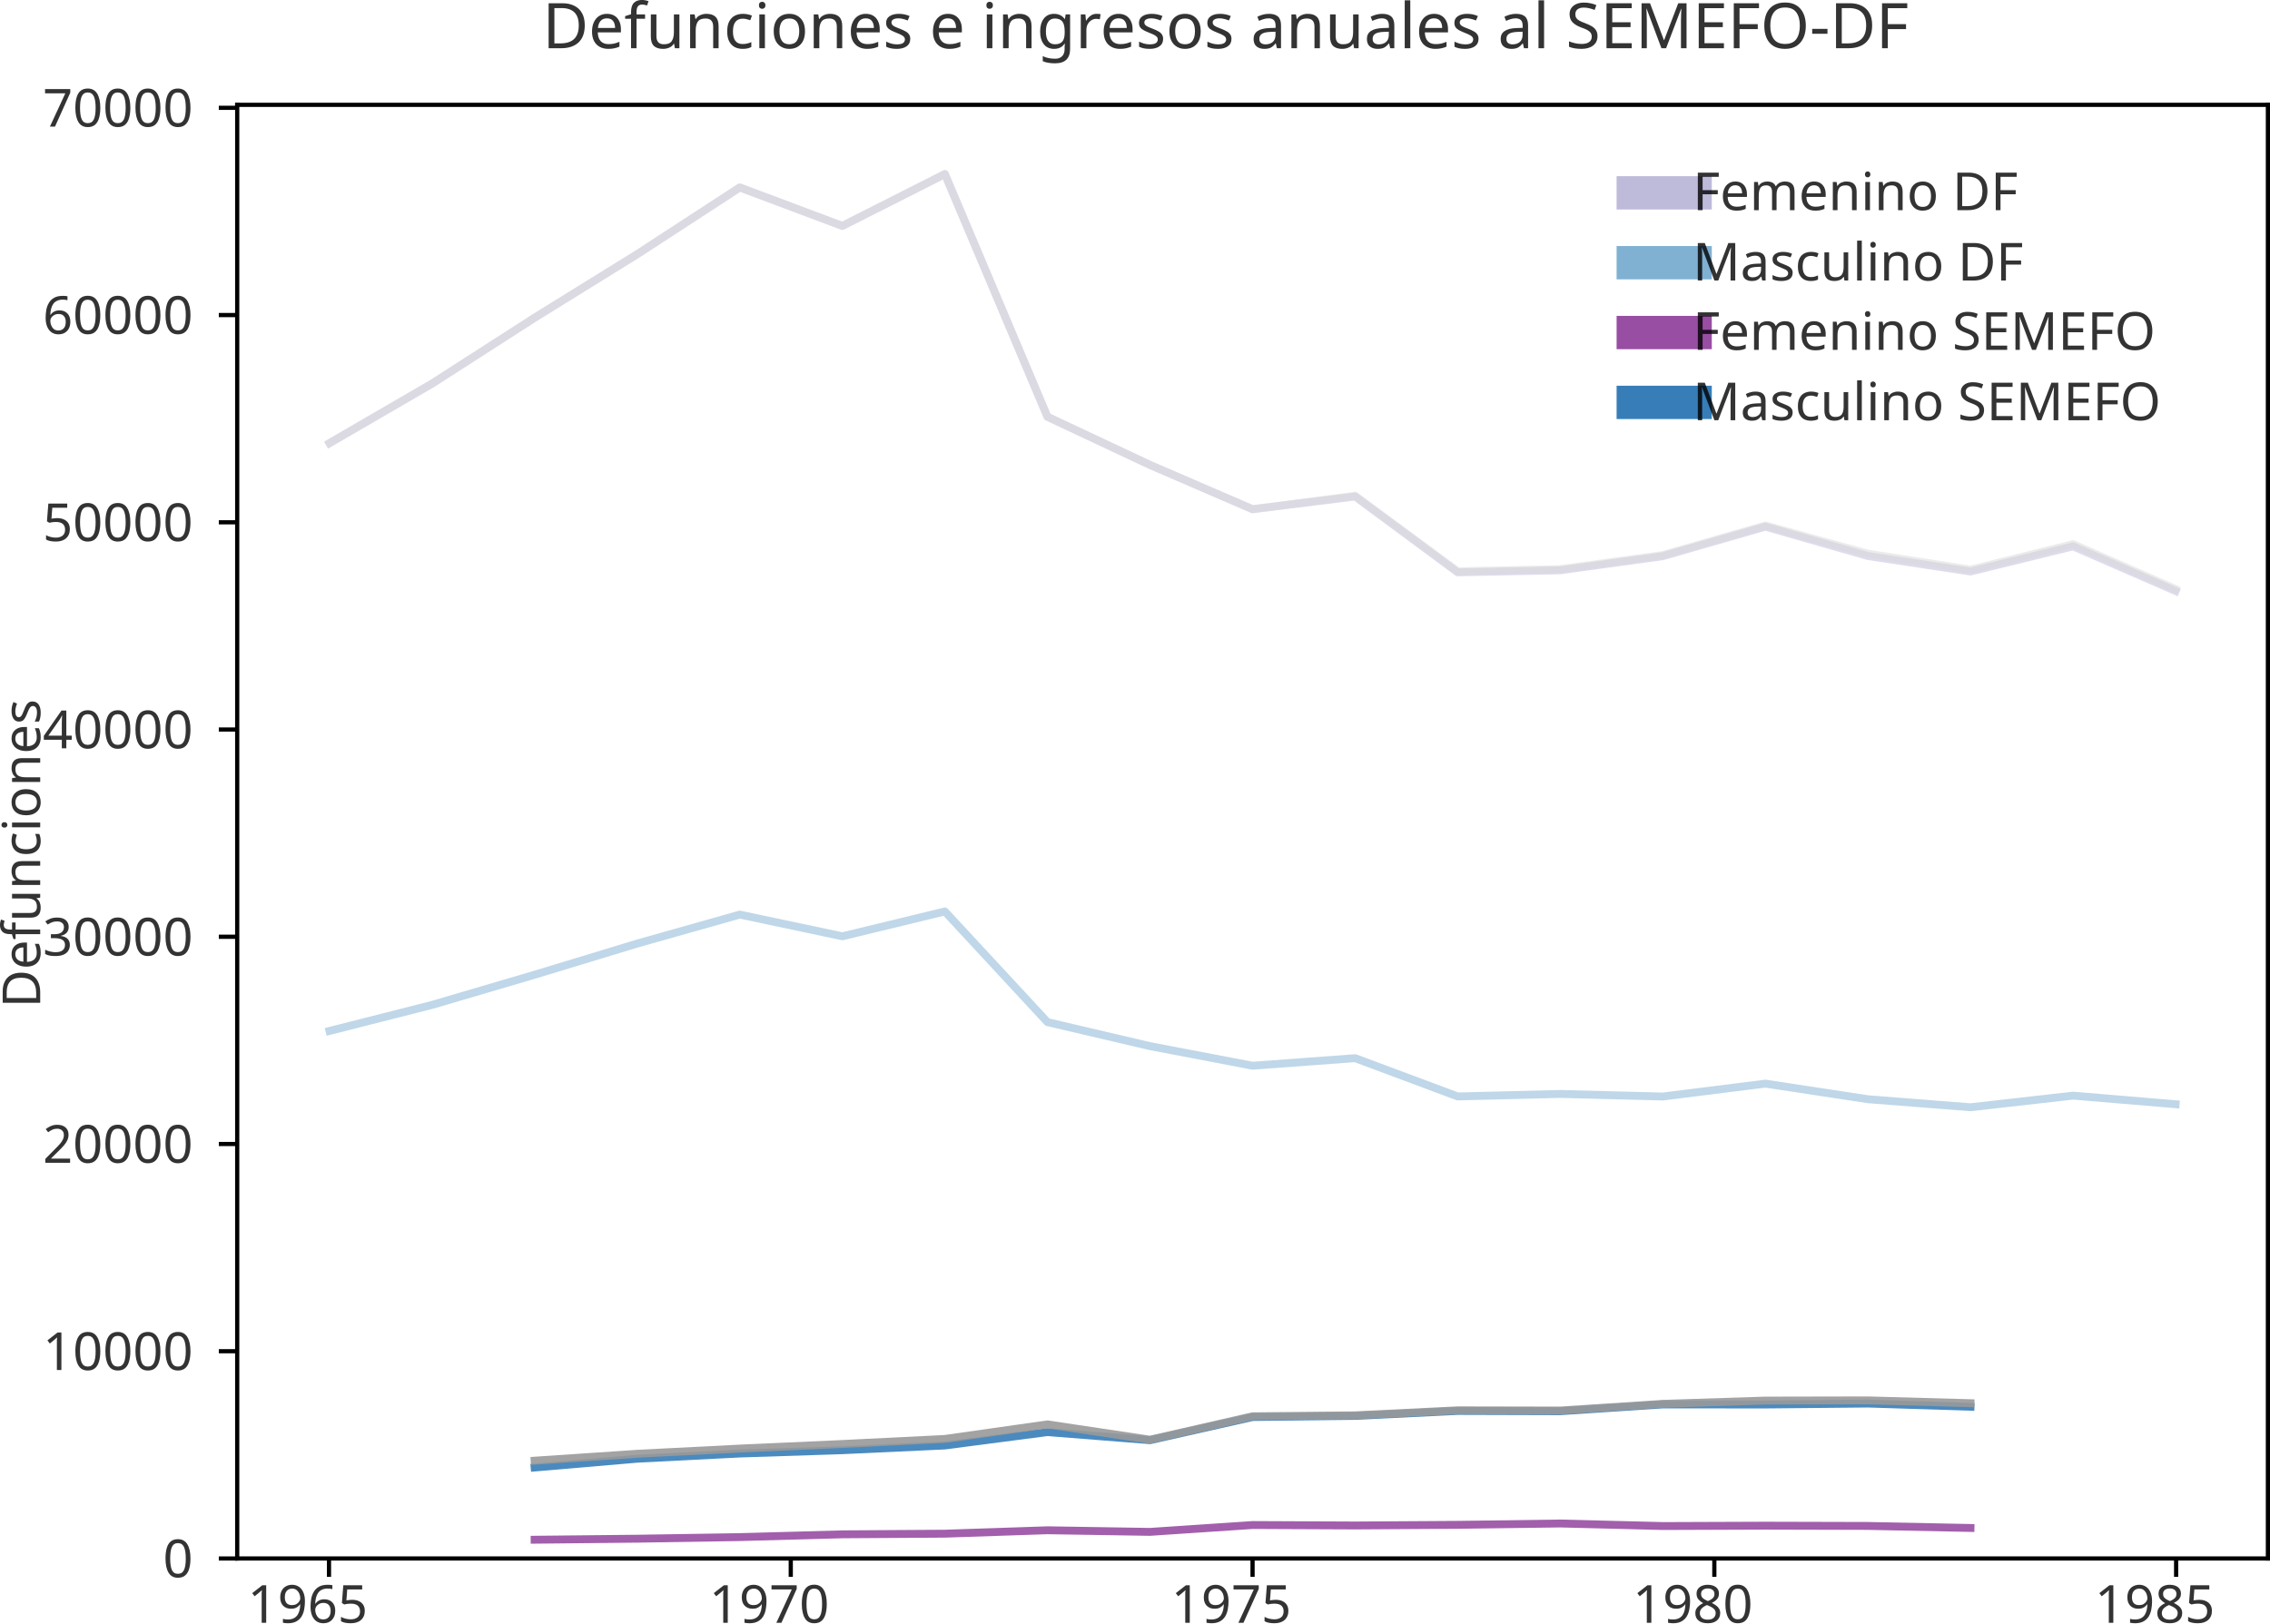
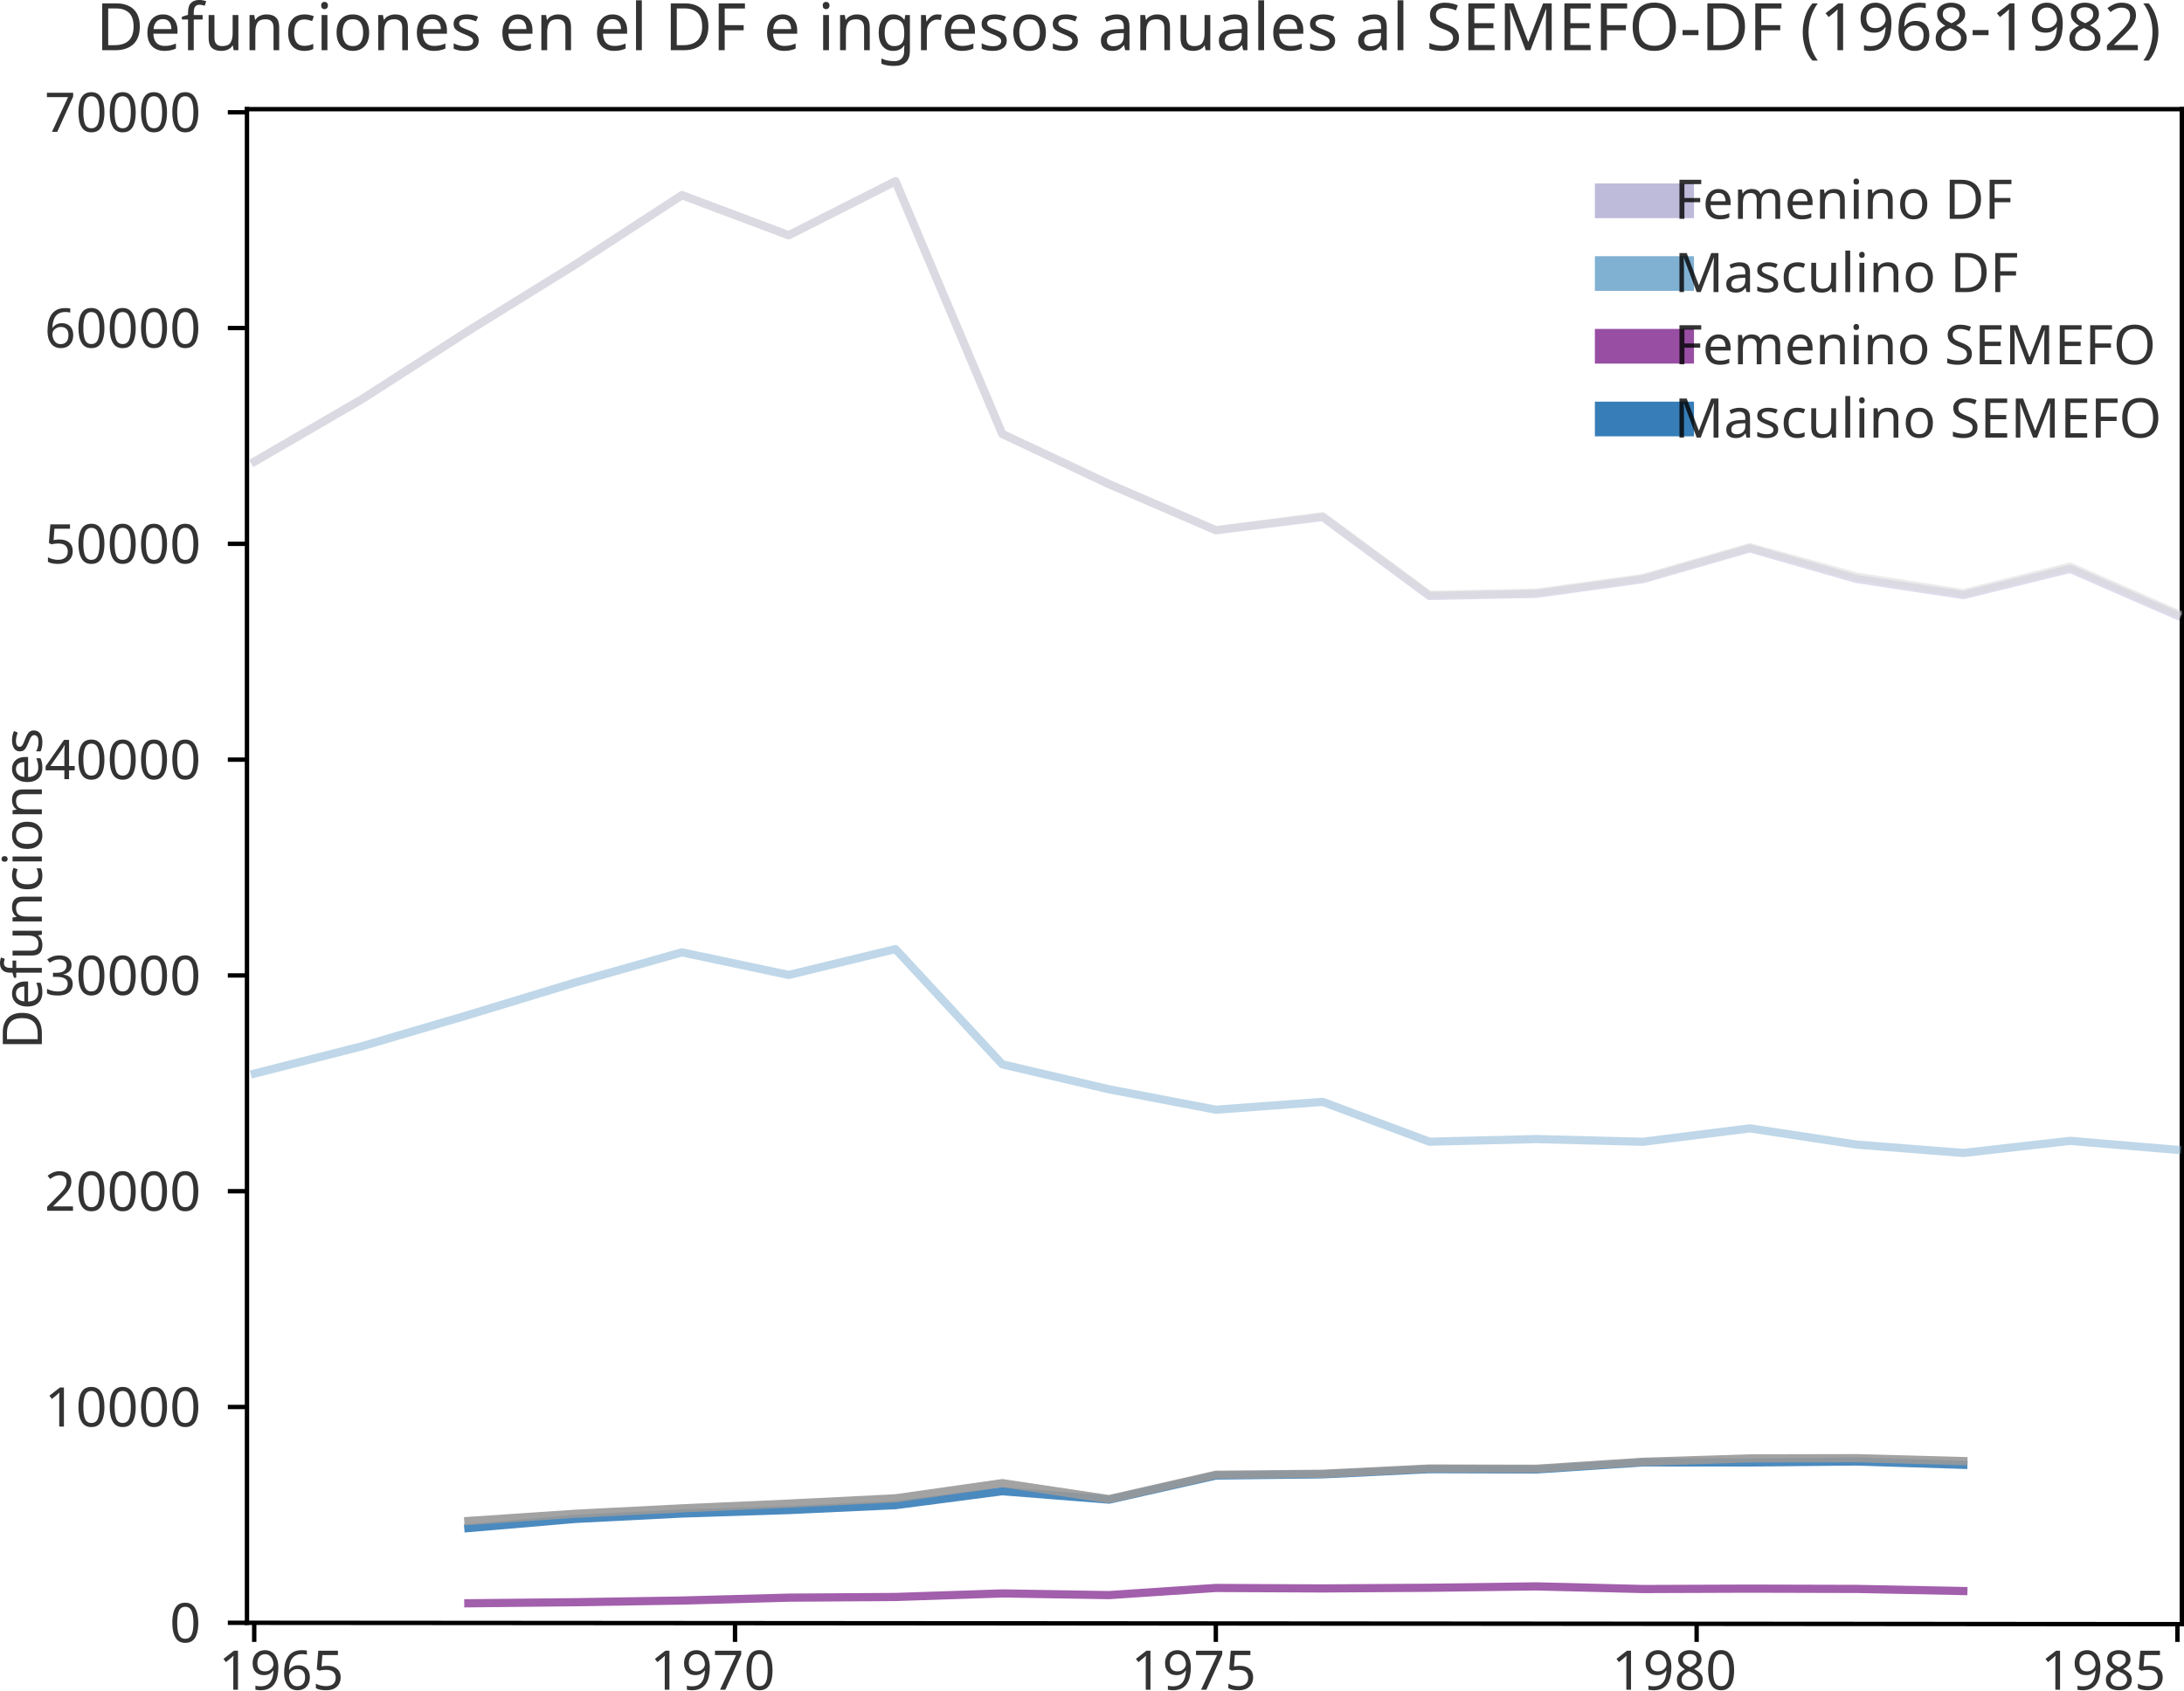
- <svg xmlns="http://www.w3.org/2000/svg" xmlns:xlink="http://www.w3.org/1999/xlink" width="432.08pt" height="309.06pt" viewBox="0 0 432.08 309.06" version="1.1" id="svg739">
+ <svg xmlns="http://www.w3.org/2000/svg" xmlns:xlink="http://www.w3.org/1999/xlink" width="399.266pt" height="309.06pt" viewBox="0 0 399.266 309.06" version="1.1" id="svg739">
  <defs id="defs6">
    <style type="text/css" id="style4">*{stroke-linejoin: round; stroke-linecap: butt}</style>
    <defs id="defs15">
      <path id="maf0bd75441" d="M 81.04,-142.395 V -41.96 h 19.522 19.522 19.522 19.522 19.522 19.522 19.522 19.522 19.522 19.522 19.522 19.522 19.522 19.522 19.522 19.522 19.522 19.522 v -86.483 0 l -19.522,-1.637 -19.522,2.213 -19.522,-1.531 -19.522,-2.967 -19.522,2.454 -19.522,-0.493 -19.522,0.477 -19.522,-7.284 -19.522,1.436 -19.522,-3.729 -19.522,-4.573 -19.522,-21.069 -19.522,4.731 -19.522,-4.135 -19.522,5.516 -19.522,5.934 -19.522,5.745 z" style="stroke:#80b1d3;stroke-opacity:0.5" />
    </defs>
    <defs id="defs39">
      <path id="m2ca259a2ad" d="M 120.083,-45.527 V -41.96 h 19.522 19.522 19.522 19.522 19.522 19.522 19.522 19.522 19.522 19.522 19.522 19.522 19.522 19.522 v -5.808 0 l -19.522,-0.387 -19.522,-0.051 -19.522,0.071 -19.522,-0.485 -19.522,0.256 -19.522,0.122 -19.522,-0.087 -19.522,1.306 -19.522,-0.308 -19.522,0.651 -19.522,0.122 -19.522,0.529 -19.522,0.304 z" style="stroke:#984ea3;stroke-opacity:0.9" />
    </defs>
    <defs id="defs23">
      <path id="m358a4d562d" d="m 81.04,-254.311 v 111.917 l 19.522,-4.96 19.522,-5.745 19.522,-5.934 19.522,-5.516 19.522,4.135 19.522,-4.731 19.522,21.069 19.522,4.573 19.522,3.729 19.522,-1.436 19.522,7.284 19.522,-0.477 19.522,0.493 19.522,-2.454 19.522,2.967 19.522,1.531 19.522,-2.213 19.522,1.637 v -97.701 0 l -19.522,-8.515 -19.522,4.794 -19.522,-2.947 -19.522,-5.595 -19.522,5.622 -19.522,2.687 -19.522,0.391 -19.522,-14.437 -19.522,2.415 -19.522,-8.428 -19.522,-9.173 -19.522,-46.211 -19.522,9.876 -19.522,-7.327 -19.522,12.709 -19.522,12.093 -19.522,12.543 z" style="stroke:#bebada;stroke-opacity:0.5" />
    </defs>
    <defs id="defs31">
      <path id="m7f6dd33b0d" d="m 81.04,-254.311 v 0 l 19.522,-11.336 19.522,-12.543 19.522,-12.093 19.522,-12.709 19.522,7.327 19.522,-9.876 19.522,46.211 19.522,9.173 19.522,8.428 19.522,-2.415 19.522,14.437 19.522,-0.391 19.522,-2.687 19.522,-5.622 19.522,5.595 19.522,2.947 19.522,-4.794 19.522,8.515 v -0.379 0 l -19.522,-8.562 -19.522,4.861 -19.522,-3.042 -19.522,-5.374 -19.522,5.63 -19.522,2.683 -19.522,0.41 -19.522,-14.39 -19.522,2.576 -19.522,-8.428 -19.522,-9.173 -19.522,-46.211 -19.522,9.876 -19.522,-7.327 -19.522,12.709 -19.522,12.093 -19.522,12.543 z" style="stroke:#d9d9d9;stroke-opacity:0.5" />
    </defs>
    <defs id="defs55">
      <path id="m4f8f189f07" d="m 120.083,-60.579 v 1.302 l 19.522,-1.673 19.522,-0.99 19.522,-0.631 19.522,-0.9 19.522,-2.549 19.522,1.539 19.522,-4.411 19.522,-0.217 19.522,-0.943 19.522,0.055 19.522,-1.294 19.522,0.016 19.522,-0.181 19.522,0.612 v -0.679 0 l -19.522,-0.537 -19.522,0.039 -19.522,0.623 -19.522,1.27 -19.522,-0.039 -19.522,0.959 -19.522,0.178 -19.522,4.459 -19.522,-2.92 -19.522,2.774 -19.522,0.963 -19.522,0.872 -19.522,0.99 z" style="stroke:#999999;stroke-opacity:0.9" />
    </defs>
    <defs id="defs47">
      <path id="m31be5ca72e" d="m 120.083,-59.277 v 13.75 l 19.522,-0.197 19.522,-0.304 19.522,-0.529 19.522,-0.122 19.522,-0.651 19.522,0.308 19.522,-1.306 19.522,0.087 19.522,-0.122 19.522,-0.256 19.522,0.485 19.522,-0.071 19.522,0.051 19.522,0.387 v -23.078 0 l -19.522,-0.612 -19.522,0.181 -19.522,-0.016 -19.522,1.294 -19.522,-0.055 -19.522,0.943 -19.522,0.217 -19.522,4.411 -19.522,-1.539 -19.522,2.549 -19.522,0.9 -19.522,0.631 -19.522,0.99 z" style="stroke:#377eb8;stroke-opacity:0.9" />
    </defs>
    <clipPath clipPathUnits="userSpaceOnUse" id="clipPath4014">
      <g id="g4018">
        <rect x="63.47" y="26.88" width="386.53" height="276.76" id="rect4016" />
      </g>
    </clipPath>
    <clipPath clipPathUnits="userSpaceOnUse" id="clipPath4037">
      <g id="g4041">
        <rect x="63.47" y="26.88" width="386.53" height="276.76" id="rect4039" />
      </g>
    </clipPath>
    <clipPath clipPathUnits="userSpaceOnUse" id="clipPath4049">
      <g id="g4053">
        <rect x="63.47" y="26.88" width="386.53" height="276.76" id="rect4051" />
      </g>
    </clipPath>
    <clipPath clipPathUnits="userSpaceOnUse" id="clipPath4061">
      <g id="g4065">
        <rect x="63.47" y="26.88" width="386.53" height="276.76" id="rect4063" />
      </g>
    </clipPath>
    <clipPath clipPathUnits="userSpaceOnUse" id="clipPath4122">
      <g id="g4126">
        <rect x="63.47" y="26.88" width="386.53" height="276.76" id="rect4124" />
      </g>
    </clipPath>
    <clipPath clipPathUnits="userSpaceOnUse" id="clipPath4145">
      <g id="g4149">
        <rect x="63.47" y="26.88" width="386.53" height="276.76" id="rect4147" />
      </g>
    </clipPath>
    <defs id="defs447">
      <path id="DejaVuSans-20" transform="scale(0.015625)" d="" />
      <path id="DejaVuSans-76" d="M 191,3500 H 800 L 1894,563 2988,3500 h 609 L 2284,0 h -781 z" transform="scale(0.015625)" />
      <path id="DejaVuSans-67" d="m 2906,1791 q 0,625 -258,968 -257,344 -723,344 -462,0 -720,-344 -258,-343 -258,-968 0,-622 258,-966 258,-344 720,-344 466,0 723,344 258,344 258,966 z M 3481,434 q 0,-893 -397,-1329 -396,-436 -1215,-436 -303,0 -572,45 -269,45 -522,139 v 559 q 253,-137 500,-202 247,-66 503,-66 566,0 847,295 281,295 281,892 V 616 Q 2728,306 2450,153 2172,0 1784,0 1141,0 747,490 353,981 353,1791 q 0,812 394,1302 394,491 1037,491 388,0 666,-153 278,-153 456,-462 v 531 h 575 z" transform="scale(0.015625)" />
      <path id="DejaVuSans-72" d="m 2631,2963 q -97,56 -211,82 -114,27 -251,27 -488,0 -749,-317 -261,-317 -261,-911 V 0 H 581 v 3500 h 578 v -544 q 182,319 472,473 291,155 707,155 59,0 131,-8 72,-7 159,-23 z" transform="scale(0.015625)" />
      <path id="DejaVuSans-61" d="m 2194,1759 q -697,0 -966,-159 -269,-159 -269,-544 0,-306 202,-486 202,-179 548,-179 479,0 768,339 289,339 289,901 v 128 z m 1147,238 V 0 H 2766 V 531 Q 2569,213 2275,61 1981,-91 1556,-91 q -537,0 -855,302 -317,302 -317,808 0,590 395,890 396,300 1180,300 h 807 v 57 q 0,397 -261,614 -261,217 -733,217 -300,0 -585,-72 -284,-72 -546,-216 v 532 q 315,122 612,182 297,61 578,61 760,0 1135,-394 375,-393 375,-1193 z" transform="scale(0.015625)" />
      <path id="DejaVuSans-6c" d="m 603,4863 h 575 V 0 H 603 Z" transform="scale(0.015625)" />
      <path id="DejaVuSans-53" d="m 3425,4513 v -616 q -359,172 -678,256 -319,85 -616,85 -515,0 -795,-200 -280,-200 -280,-569 0,-310 186,-468 186,-157 705,-254 l 381,-78 q 706,-135 1042,-474 336,-339 336,-907 0,-679 -455,-1029 -454,-350 -1332,-350 -331,0 -705,75 -373,75 -773,222 v 650 q 384,-215 753,-325 369,-109 725,-109 540,0 834,212 294,213 294,607 0,343 -211,537 -211,194 -692,291 l -385,75 q -706,140 -1022,440 -315,300 -315,835 0,619 436,975 436,356 1201,356 329,0 669,-60 341,-59 697,-177 z" transform="scale(0.015625)" />
      <path id="DejaVuSans-45" d="M 628,4666 H 3578 V 4134 H 1259 V 2753 H 3481 V 2222 H 1259 V 531 H 3634 V 0 H 628 Z" transform="scale(0.015625)" />
      <path id="DejaVuSans-4d" d="m 628,4666 h 941 L 2759,1491 3956,4666 h 941 V 0 H 4281 V 4097 L 3078,897 H 2444 L 1241,4097 V 0 H 628 Z" transform="scale(0.015625)" />
      <path id="DejaVuSans-46" d="M 628,4666 H 3309 V 4134 H 1259 V 2759 H 3109 V 2228 H 1259 V 0 H 628 Z" transform="scale(0.015625)" />
      <path id="DejaVuSans-4f" d="m 2522,4238 q -688,0 -1093,-513 -404,-512 -404,-1397 0,-881 404,-1394 405,-512 1093,-512 687,0 1089,512 402,513 402,1394 0,885 -402,1397 -402,513 -1089,513 z m 0,512 q 981,0 1568,-658 588,-658 588,-1764 0,-1103 -588,-1761 -587,-658 -1568,-658 -984,0 -1574,656 -589,657 -589,1763 0,1106 589,1764 590,658 1574,658 z" transform="scale(0.015625)" />
    </defs>
    <defs id="defs378">
      <path id="DejaVuSans-44" d="M 1259,4147 V 519 h 763 q 966,0 1414,437 448,438 448,1382 0,937 -448,1373 -448,436 -1414,436 z m -631,519 h 1297 q 1356,0 1990,-564 635,-564 635,-1764 Q 4550,1131 3912,565 3275,0 1925,0 H 628 Z" transform="scale(0.015625)" />
      <path id="DejaVuSans-65" d="M 3597,1894 V 1613 H 953 q 38,-594 358,-905 320,-311 892,-311 331,0 642,81 311,81 618,244 V 178 Q 3153,47 2828,-22 2503,-91 2169,-91 1331,-91 842,396 353,884 353,1716 q 0,859 464,1363 464,505 1252,505 706,0 1117,-455 411,-454 411,-1235 z m -575,169 q -6,471 -264,752 -258,282 -683,282 -481,0 -770,-272 -289,-272 -333,-766 z" transform="scale(0.015625)" />
      <path id="DejaVuSans-66" d="m 2375,4863 v -479 h -550 q -309,0 -430,-125 -120,-125 -120,-450 v -309 h 947 V 3053 H 1275 V 0 H 697 V 3053 H 147 v 447 h 550 v 244 q 0,584 272,851 272,268 862,268 z" transform="scale(0.015625)" />
      <path id="DejaVuSans-75" d="m 544,1381 v 2119 h 575 V 1403 q 0,-497 193,-746 194,-248 582,-248 465,0 735,297 271,297 271,810 v 1984 h 575 V 0 H 2900 V 538 Q 2691,219 2414,64 2138,-91 1772,-91 1169,-91 856,284 544,659 544,1381 Z m 1447,2203 z" transform="scale(0.015625)" />
      <path id="DejaVuSans-6e" d="M 3513,2113 V 0 h -575 v 2094 q 0,497 -194,743 -194,247 -581,247 -466,0 -735,-297 -269,-296 -269,-809 V 0 H 581 v 3500 h 578 v -544 q 207,316 486,472 280,156 646,156 603,0 912,-373 310,-373 310,-1098 z" transform="scale(0.015625)" />
      <path id="DejaVuSans-63" d="m 3122,3366 v -538 q -244,135 -489,202 -245,67 -495,67 -560,0 -870,-355 -309,-354 -309,-995 0,-641 309,-996 310,-354 870,-354 250,0 495,67 245,67 489,202 V 134 Q 2881,22 2623,-34 2366,-91 2075,-91 1284,-91 818,406 353,903 353,1747 q 0,856 470,1346 471,491 1290,491 265,0 518,-55 253,-54 491,-163 z" transform="scale(0.015625)" />
      <path id="DejaVuSans-69" d="m 603,3500 h 575 V 0 H 603 Z m 0,1363 h 575 V 4134 H 603 Z" transform="scale(0.015625)" />
      <path id="DejaVuSans-73" d="m 2834,3397 v -544 q -243,125 -506,187 -262,63 -544,63 -428,0 -642,-131 -214,-131 -214,-394 0,-200 153,-314 153,-114 616,-217 l 197,-44 q 612,-131 870,-370 258,-239 258,-667 0,-488 -386,-773 Q 2250,-91 1575,-91 1294,-91 989,-36 684,19 347,128 v 594 q 319,-166 628,-249 309,-82 613,-82 406,0 624,139 219,139 219,392 0,234 -158,359 -157,125 -692,241 l -200,47 q -534,112 -772,345 -237,233 -237,639 0,494 350,762 350,269 994,269 318,0 599,-47 282,-46 519,-140 z" transform="scale(0.015625)" />
    </defs>
    <defs id="defs63">
      <path id="m17f4d57835" d="M 0,0 V 3.5" style="stroke:#000000;stroke-width:0.8" />
    </defs>
    <defs id="defs218">
      <path id="m7552a62123" d="M 0,0 H -3.5" style="stroke:#000000;stroke-width:0.8" />
    </defs>
    <defs id="defs205">
      <path id="DejaVuSans-41" d="M 2188,4044 1331,1722 h 1716 z m -357,622 h 716 L 4325,0 H 3669 L 3244,1197 H 1141 L 716,0 H 50 Z" transform="scale(0.015625)" />
      <path id="DejaVuSans-f1" d="M 3513,2113 V 0 h -575 v 2094 q 0,497 -194,743 -194,247 -581,247 -466,0 -735,-297 -269,-296 -269,-809 V 0 H 581 v 3500 h 578 v -544 q 207,316 486,472 280,156 646,156 603,0 912,-373 310,-373 310,-1098 z m -1453,2168 -179,172 q -68,63 -120,92 -51,30 -92,30 -119,0 -175,-114 -56,-114 -63,-370 h -390 q 6,422 165,651 160,230 444,230 119,0 219,-44 100,-44 216,-147 l 178,-172 q 68,-62 120,-92 52,-29 92,-29 119,0 175,114 56,114 63,370 h 390 q -6,-422 -166,-652 -159,-229 -443,-229 -119,0 -219,43 -100,44 -215,147 z" transform="scale(0.015625)" />
      <path id="DejaVuSans-6f" d="m 1959,3097 q -462,0 -731,-361 -269,-361 -269,-989 0,-628 267,-989 268,-361 733,-361 460,0 728,362 269,363 269,988 0,622 -269,986 -268,364 -728,364 z m 0,487 q 750,0 1178,-488 429,-487 429,-1349 Q 3566,888 3137,398 2709,-91 1959,-91 1206,-91 779,398 353,888 353,1747 q 0,862 426,1349 427,488 1180,488 z" transform="scale(0.015625)" />
    </defs>
    <defs id="defs134">
      <path id="DejaVuSans-35" d="M 691,4666 H 3169 V 4134 H 1269 V 2991 q 137,47 274,70 138,23 276,23 781,0 1237,-428 457,-428 457,-1159 Q 3513,744 3044,326 2575,-91 1722,-91 1428,-91 1123,-41 819,9 494,109 v 635 q 281,-153 581,-228 300,-75 634,-75 541,0 856,284 316,284 316,772 0,487 -316,771 -315,285 -856,285 -253,0 -505,-56 -251,-56 -513,-175 z" transform="scale(0.015625)" />
    </defs>
    <defs id="defs114">
      <path id="DejaVuSans-32" d="M 1228,531 H 3431 V 0 H 469 v 531 q 359,372 979,998 621,627 780,809 303,340 423,576 121,236 121,464 0,372 -261,606 -261,235 -680,235 -297,0 -627,-103 -329,-103 -704,-313 v 638 q 381,153 712,231 332,78 607,78 725,0 1156,-363 431,-362 431,-968 0,-288 -108,-546 -107,-257 -392,-607 -78,-91 -497,-524 Q 1991,1309 1228,531 Z" transform="scale(0.015625)" />
    </defs>
    <defs id="defs74">
      <path id="DejaVuSans-31" d="M 794,531 H 1825 V 4091 L 703,3866 v 575 l 1116,225 h 631 V 531 H 3481 V 0 H 794 Z" transform="scale(0.015625)" />
      <path id="DejaVuSans-39" d="m 703,97 v 575 q 238,-113 481,-172 244,-59 479,-59 625,0 954,420 330,420 377,1277 -181,-269 -460,-413 -278,-144 -615,-144 -700,0 -1108,423 -408,424 -408,1159 0,718 425,1152 425,435 1131,435 810,0 1236,-621 427,-620 427,-1801 Q 3622,1225 3098,567 2575,-91 1691,-91 1453,-91 1209,-44 966,3 703,97 Z m 1256,1978 q 425,0 673,290 249,291 249,798 0,503 -249,795 -248,292 -673,292 -425,0 -673,-292 -248,-292 -248,-795 0,-507 248,-798 248,-290 673,-290 z" transform="scale(0.015625)" />
      <path id="DejaVuSans-36" d="m 2113,2584 q -425,0 -674,-291 -248,-290 -248,-796 0,-503 248,-796 249,-292 674,-292 425,0 673,292 248,293 248,796 0,506 -248,796 -248,291 -673,291 z m 1253,1979 v -575 q -238,112 -480,171 -242,60 -480,60 -625,0 -955,-422 -329,-422 -376,-1275 184,272 462,417 279,145 613,145 703,0 1111,-427 408,-426 408,-1160 0,-719 -425,-1154 -425,-434 -1131,-434 -810,0 -1238,620 -428,621 -428,1799 0,1106 525,1764 525,658 1409,658 238,0 480,-47 242,-47 505,-140 z" transform="scale(0.015625)" />
      <path id="DejaVuSans-37" d="M 525,4666 H 3525 V 4397 L 1831,0 H 1172 L 2766,4134 H 525 Z" transform="scale(0.015625)" />
    </defs>
    <defs id="defs275">
      <path id="DejaVuSans-33" d="m 2597,2516 q 453,-97 707,-404 255,-306 255,-756 0,-690 -475,-1069 -475,-378 -1350,-378 -293,0 -604,58 -311,58 -642,174 v 609 q 262,-153 574,-231 313,-78 654,-78 593,0 904,234 311,234 311,681 0,413 -289,645 -289,233 -804,233 h -544 v 519 h 569 q 465,0 712,186 247,186 247,536 0,359 -255,551 -254,193 -729,193 -260,0 -557,-57 -297,-56 -653,-174 v 562 q 360,100 674,150 314,50 592,50 719,0 1137,-327 419,-326 419,-882 0,-388 -222,-655 -222,-267 -631,-370 z" transform="scale(0.015625)" />
    </defs>
    <defs id="defs171">
      <path id="DejaVuSans-38" d="m 2034,2216 q -450,0 -708,-241 -257,-241 -257,-662 0,-422 257,-663 258,-241 708,-241 450,0 709,242 260,243 260,662 0,421 -258,662 -257,241 -711,241 z m -631,268 q -406,100 -633,378 -226,279 -226,679 0,559 398,884 399,325 1092,325 697,0 1094,-325 397,-325 397,-884 0,-400 -227,-679 -226,-278 -629,-378 456,-106 710,-416 255,-309 255,-755 Q 3634,634 3220,271 2806,-91 2034,-91 1263,-91 848,271 434,634 434,1313 q 0,446 256,755 257,310 713,416 z m -231,997 q 0,-362 226,-565 227,-203 636,-203 407,0 636,203 230,203 230,565 0,363 -230,566 -229,203 -636,203 -409,0 -636,-203 -226,-203 -226,-566 z" transform="scale(0.015625)" />
    </defs>
    <defs id="defs94">
      <path id="DejaVuSans-30" d="m 2034,4250 q -487,0 -733,-480 -245,-479 -245,-1442 0,-959 245,-1439 246,-480 733,-480 491,0 736,480 246,480 246,1439 0,963 -246,1442 -245,480 -736,480 z m 0,500 q 785,0 1199,-621 414,-620 414,-1801 0,-1178 -414,-1799 -414,-620 -1199,-620 -784,0 -1198,620 -414,621 -414,1799 0,1181 414,1801 414,621 1198,621 z" transform="scale(0.015625)" />
    </defs>
    <defs id="defs297">
      <path id="DejaVuSans-34" d="M 2419,4116 825,1625 h 1594 z m -166,550 h 794 V 1625 h 666 V 1100 H 3047 V 0 H 2419 V 1100 H 313 v 609 z" transform="scale(0.015625)" />
    </defs>
  </defs>
-   <use xlink:href="#maf0bd75441" x="0" y="345.6" style="fill:#80b1d3;fill-opacity:0.5;stroke:#80b1d3;stroke-opacity:0.5" id="use17" clip-path="url(#clipPath4061)" transform="translate(-18.32005,-6.92)" />
-   <use xlink:href="#m358a4d562d" x="0" y="345.6" style="fill:#bebada;fill-opacity:0.5;stroke:#bebada;stroke-opacity:0.5" id="use25" clip-path="url(#clipPath4037)" transform="translate(-18.32005,-6.92)" />
-   <use xlink:href="#m7f6dd33b0d" x="0" y="345.6" style="fill:#d9d9d9;fill-opacity:0.5;stroke:#d9d9d9;stroke-opacity:0.5" id="use33" clip-path="url(#clipPath4049)" transform="translate(-18.32005,-6.92)" />
-   <use xlink:href="#m2ca259a2ad" x="0" y="345.6" style="fill:#984ea3;fill-opacity:0.9;stroke:#984ea3;stroke-opacity:0.9" id="use41" clip-path="url(#clipPath4014)" transform="translate(-18.32005,-6.92)" />
-   <use xlink:href="#m31be5ca72e" x="0" y="345.6" style="fill:#377eb8;fill-opacity:0.9;stroke:#377eb8;stroke-opacity:0.9" id="use49" clip-path="url(#clipPath4145)" transform="translate(-18.32005,-6.92)" />
-   <use xlink:href="#m4f8f189f07" x="0" y="345.6" style="fill:#999999;fill-opacity:0.9;stroke:#999999;stroke-opacity:0.9" id="use57" clip-path="url(#clipPath4122)" transform="translate(-18.32005,-6.92)" />
-   <use xlink:href="#m17f4d57835" x="110.322" y="303.64" style="stroke:#000000;stroke-width:0.8" id="use65" transform="translate(-47.70263,-6.92)" />
-   <use xlink:href="#m17f4d57835" x="159.126" y="303.64" style="stroke:#000000;stroke-width:0.8" id="use88" transform="translate(-8.609203,-6.92)" />
-   <use xlink:href="#m17f4d57835" x="207.931" y="303.64" style="stroke:#000000;stroke-width:0.8" id="use108" transform="translate(30.48423,-6.92)" />
-   <use xlink:href="#m17f4d57835" x="256.735" y="303.64" style="stroke:#000000;stroke-width:0.8" id="use128" transform="translate(69.57768,-6.92)" />
-   <use xlink:href="#m17f4d57835" x="403.148" y="303.64" style="stroke:#000000;stroke-width:0.8" id="use185" transform="translate(11.06251,-6.92)" />
-   <use xlink:href="#m7552a62123" x="63.47" y="303.64" style="stroke:#000000;stroke-width:0.8" id="use220" transform="translate(-18.32005,-6.92)" />
-   <use xlink:href="#m7552a62123" x="63.47" y="264.184" style="stroke:#000000;stroke-width:0.8" id="use231" transform="translate(-18.32005,-6.92)" />
-   <use xlink:href="#m7552a62123" x="63.47" y="224.728" style="stroke:#000000;stroke-width:0.8" id="use250" transform="translate(-18.32005,-6.92)" />
-   <use xlink:href="#m7552a62123" x="63.47" y="185.272" style="stroke:#000000;stroke-width:0.8" id="use269" transform="translate(-18.32005,-6.92)" />
-   <use xlink:href="#m7552a62123" x="63.47" y="145.817" style="stroke:#000000;stroke-width:0.8" id="use291" transform="translate(-18.32005,-6.92)" />
-   <use xlink:href="#m7552a62123" x="63.47" y="106.361" style="stroke:#000000;stroke-width:0.8" id="use313" transform="translate(-18.32005,-6.92)" />
-   <use xlink:href="#m7552a62123" x="63.47" y="66.905" style="stroke:#000000;stroke-width:0.8" id="use332" transform="translate(-18.32005,-6.92)" />
-   <use xlink:href="#m7552a62123" x="63.47" y="27.449" style="stroke:#000000;stroke-width:0.8" id="use351" transform="translate(-18.32005,-6.92)" />
-   <path d="m 81.04,203.205 19.522,-4.96 19.522,-5.745 19.522,-5.934 19.522,-5.516 19.522,4.135 19.522,-4.731 19.522,21.069 19.522,4.573 19.522,3.729 19.522,-1.436 19.522,7.284 19.522,-0.477 19.522,0.493 19.522,-2.454 19.522,2.967 19.522,1.531 19.522,-2.213 19.522,1.637" clip-path="url(#p7cc1dc6821)" style="fill:none;stroke:#80b1d3;stroke-width:1.5;stroke-linecap:square;stroke-opacity:0.5" id="path406" transform="translate(-18.32005,-6.92)" />
-   <path d="m 81.04,91.289 19.522,-11.336 19.522,-12.543 19.522,-12.093 19.522,-12.709 19.522,7.327 19.522,-9.876 19.522,46.211 19.522,9.173 19.522,8.428 19.522,-2.415 19.522,14.437 19.522,-0.391 19.522,-2.687 19.522,-5.622 19.522,5.595 19.522,2.947 19.522,-4.794 19.522,8.515" clip-path="url(#p7cc1dc6821)" style="fill:none;stroke:#bebada;stroke-width:1.5;stroke-linecap:square;stroke-opacity:0.5" id="path409" transform="translate(-18.32005,-6.92)" />
-   <path d="m 81.04,91.289 19.522,-11.336 19.522,-12.543 19.522,-12.093 19.522,-12.709 19.522,7.327 19.522,-9.876 19.522,46.211 19.522,9.173 19.522,8.428 19.522,-2.576 19.522,14.39 19.522,-0.41 19.522,-2.683 19.522,-5.63 19.522,5.374 19.522,3.042 19.522,-4.861 19.522,8.562" clip-path="url(#p7cc1dc6821)" style="fill:none;stroke:#d9d9d9;stroke-width:1.5;stroke-linecap:square;stroke-opacity:0.5" id="path412" transform="translate(-18.32005,-6.92)" />
-   <path d="m 120.083,300.073 19.522,-0.197 19.522,-0.304 19.522,-0.529 19.522,-0.122 19.522,-0.651 19.522,0.308 19.522,-1.306 19.522,0.087 19.522,-0.122 19.522,-0.256 19.522,0.485 19.522,-0.071 19.522,0.051 19.522,0.387" clip-path="url(#p7cc1dc6821)" style="fill:none;stroke:#984ea3;stroke-width:1.5;stroke-linecap:square;stroke-opacity:0.9" id="path415" transform="translate(-18.32005,-6.92)" />
-   <path d="m 120.083,286.323 19.522,-1.673 19.522,-0.99 19.522,-0.631 19.522,-0.9 19.522,-2.549 19.522,1.539 19.522,-4.411 19.522,-0.217 19.522,-0.943 19.522,0.055 19.522,-1.294 19.522,0.016 19.522,-0.181 19.522,0.612" clip-path="url(#p7cc1dc6821)" style="fill:none;stroke:#377eb8;stroke-width:1.5;stroke-linecap:square;stroke-opacity:0.9" id="path418" transform="translate(-18.32005,-6.92)" />
-   <path d="m 120.083,285.021 19.522,-1.314 19.522,-0.99 19.522,-0.872 19.522,-0.963 19.522,-2.774 19.522,2.92 19.522,-4.459 19.522,-0.178 19.522,-0.959 19.522,0.04 19.522,-1.27 19.522,-0.623 19.522,-0.04 19.522,0.537" clip-path="url(#p7cc1dc6821)" style="fill:none;stroke:#999999;stroke-width:1.5;stroke-linecap:square;stroke-opacity:0.9" id="path421" transform="translate(-18.32005,-6.92)" />
+   <use xlink:href="#m7552a62123" x="63.47" y="303.64" style="stroke:#000000;stroke-width:0.8" id="use220" transform="translate(-18.32005,-6.920001)" />
+   <use xlink:href="#m7552a62123" x="63.47" y="264.184" style="stroke:#000000;stroke-width:0.8" id="use231" transform="translate(-18.32005,-6.920001)" />
+   <use xlink:href="#m7552a62123" x="63.47" y="224.728" style="stroke:#000000;stroke-width:0.8" id="use250" transform="translate(-18.32005,-6.920001)" />
+   <use xlink:href="#m7552a62123" x="63.47" y="185.272" style="stroke:#000000;stroke-width:0.8" id="use269" transform="translate(-18.32005,-6.920001)" />
+   <use xlink:href="#m7552a62123" x="63.47" y="145.817" style="stroke:#000000;stroke-width:0.8" id="use291" transform="translate(-18.32005,-6.920001)" />
+   <use xlink:href="#m7552a62123" x="63.47" y="106.361" style="stroke:#000000;stroke-width:0.8" id="use313" transform="translate(-18.32005,-6.920001)" />
+   <use xlink:href="#m7552a62123" x="63.47" y="66.905" style="stroke:#000000;stroke-width:0.8" id="use332" transform="translate(-18.32005,-6.920001)" />
+   <use xlink:href="#m7552a62123" x="63.47" y="27.449" style="stroke:#000000;stroke-width:0.8" id="use351" transform="translate(-18.32005,-6.920001)" />
  <path d="M 45.15,296.72 V 19.96" style="fill:none;stroke:#000000;stroke-width:0.8;stroke-linecap:square;stroke-linejoin:miter" id="path424" />
-   <path d="M 431.68,296.72 V 19.96" style="fill:none;stroke:#000000;stroke-width:0.8;stroke-linecap:square;stroke-linejoin:miter" id="path427" />
-   <path d="M 45.15,296.72 H 431.68" style="fill:none;stroke:#000000;stroke-width:0.8;stroke-linecap:square;stroke-linejoin:miter" id="path430" />
-   <path d="M 45.15,19.96 H 431.68" style="fill:none;stroke:#000000;stroke-width:0.8;stroke-linecap:square;stroke-linejoin:miter" id="path433" />
+   <path d="M 398.866,296.72 V 19.96" style="fill:none;stroke:#000000;stroke-width:0.8;stroke-linecap:square;stroke-linejoin:miter" id="path427" />
+   <path d="m 45.15,296.72 353.71,0.255" style="fill:none;stroke:#000000;stroke-width:0.8;stroke-linecap:square;stroke-linejoin:miter" id="path430" />
+   <path d="M 45.15,19.96 H 398.861" style="fill:none;stroke:#000000;stroke-width:0.8;stroke-linecap:square;stroke-linejoin:miter" id="path433" />
  <use xlink:href="#DejaVuSans-20" transform="matrix(0.12,0,0,-0.12,206.086,13.96)" id="use471" />
  <use xlink:href="#DejaVuSans-20" transform="matrix(0.12,0,0,-0.12,223.2539,13.96)" id="use477" />
  <use xlink:href="#DejaVuSans-20" transform="matrix(0.12,0,0,-0.12,277.5171,13.96)" id="use495" />
  <use xlink:href="#DejaVuSans-20" transform="matrix(0.12,0,0,-0.12,292.0191,13.96)" id="use501" />
  <defs id="defs737">
    <clipPath id="p7cc1dc6821">
      <rect x="63.47" y="26.88" width="386.53" height="276.76" id="rect734" />
    </clipPath>
  </defs>
-   <path d="m 307.71,39.887 h 18.119 v -6.342 h -18.119 z" style="fill:#bebada;stroke-width:0.906;stroke-linecap:butt;stroke-linejoin:round" id="path4465" />
-   <path d="m 307.71,53.185 h 18.119 v -6.342 h -18.119 z" style="fill:#80b1d3;stroke-width:0.906;stroke-linecap:butt;stroke-linejoin:round" id="path4502" />
-   <path d="m 307.71,66.483 h 18.119 v -6.342 h -18.119 z" style="fill:#984ea3;stroke-width:0.906;stroke-linecap:butt;stroke-linejoin:round" id="path4539" />
-   <path d="m 307.71,79.781 h 18.119 v -6.342 h -18.119 z" style="fill:#377eb8;stroke-width:0.906;stroke-linecap:butt;stroke-linejoin:round" id="path4584" />
-   <text xml:space="preserve" style="font-size:10px;font-family:sans-serif;-inkscape-font-specification:'sans-serif, Normal';text-align:center;text-anchor:middle;opacity:0.8;fill:#000000;stroke:none;stroke-width:1.359;stroke-linecap:butt;stroke-linejoin:round;paint-order:stroke fill markers" x="357.05" y="40.009" id="text9363">
-     <tspan id="tspan9361" style="font-size:10px;stroke-width:1.359" x="357.05" y="40.009">Femenino DF</tspan>
-   </text>
-   <text xml:space="preserve" style="font-size:10px;font-family:sans-serif;-inkscape-font-specification:'sans-serif, Normal';text-align:center;text-anchor:middle;opacity:0.8;fill:#000000;stroke:none;stroke-width:1.359;stroke-linecap:butt;stroke-linejoin:round;paint-order:stroke fill markers" x="357.565" y="53.411" id="text9367">
-     <tspan id="tspan9365" style="font-size:10px;stroke-width:1.359" x="357.565" y="53.411">Masculino DF</tspan>
-   </text>
-   <text xml:space="preserve" style="font-size:10px;font-family:sans-serif;-inkscape-font-specification:'sans-serif, Normal';text-align:center;text-anchor:middle;opacity:0.8;fill:#000000;stroke:none;stroke-width:1.359;stroke-linecap:butt;stroke-linejoin:round;paint-order:stroke fill markers" x="370.145" y="66.605" id="text9371">
-     <tspan id="tspan9369" style="font-size:10px;stroke-width:1.359" x="370.145" y="66.605">Femenino SEMEFO</tspan>
-   </text>
-   <text xml:space="preserve" style="font-size:10px;font-family:sans-serif;-inkscape-font-specification:'sans-serif, Normal';text-align:center;text-anchor:middle;opacity:0.8;fill:#000000;stroke:none;stroke-width:1.359;stroke-linecap:butt;stroke-linejoin:round;paint-order:stroke fill markers" x="370.66" y="80.007" id="text9375">
-     <tspan id="tspan9373" style="font-size:10px;stroke-width:1.359" x="370.66" y="80.007">Masculino SEMEFO</tspan>
-   </text>
  <text xml:space="preserve" style="font-size:12px;font-family:sans-serif;-inkscape-font-specification:'sans-serif, Normal';text-align:center;text-anchor:middle;opacity:0.8;fill:#000000;fill-opacity:0;stroke-width:1;paint-order:stroke fill markers" x="129.647" y="-3.263" id="text4676">
    <tspan id="tspan4674" style="font-size:12px;fill:#000000;fill-opacity:0;stroke-width:1" x="129.647" y="-3.263" />
  </text>
-   <text xml:space="preserve" style="font-size:12px;font-family:sans-serif;-inkscape-font-specification:'sans-serif, Normal';text-align:center;text-anchor:middle;opacity:0.8;fill:#000000;fill-opacity:0;stroke-width:1;paint-order:stroke fill markers" x="237.971" y="9.18" id="text5597">
-     <tspan id="tspan5595" style="fill:#000000;fill-opacity:1;stroke-width:1" x="237.971" y="9.18">Defunciones e ingresos anuales al SEMEFO-DF</tspan>
+   <text xml:space="preserve" style="font-size:12px;font-family:sans-serif;-inkscape-font-specification:'sans-serif, Normal';text-align:center;text-anchor:middle;opacity:0.8;fill:#000000;fill-opacity:0;stroke-width:1;paint-order:stroke fill markers" x="210.975" y="9.18" id="text5597">
+     <tspan style="fill:#000000;fill-opacity:1;stroke-width:1" x="210.975" y="9.18" id="tspan2928">Defunciones en el DF e ingresos anuales al SEMEFO-DF (1968-1982)</tspan>
  </text>
  <text xml:space="preserve" style="font-size:10px;font-family:sans-serif;-inkscape-font-specification:'sans-serif, Normal';text-align:center;text-anchor:middle;opacity:0.8;fill:#000000;fill-opacity:1;stroke-width:1;paint-order:stroke fill markers" x="-63.817" y="45.913" id="text5651">
    <tspan id="tspan5649" style="font-size:10px;stroke-width:1" x="-63.817" y="45.913" />
  </text>
  <text xml:space="preserve" style="font-size:10px;font-family:sans-serif;-inkscape-font-specification:'sans-serif, Normal';text-align:center;text-anchor:middle;opacity:0.8;fill:#000000;fill-opacity:1;stroke-width:1;paint-order:stroke fill markers" x="-158.6" y="7.65" id="text5655" transform="rotate(-90)">
    <tspan id="tspan5653" style="stroke-width:1" x="-158.6" y="7.65">Defunciones</tspan>
  </text>
  <text xml:space="preserve" style="font-size:10px;font-family:sans-serif;-inkscape-font-specification:'sans-serif, Normal';text-align:center;text-anchor:middle;opacity:0.8;fill:#000000;fill-opacity:1;stroke-width:1;paint-order:stroke fill markers" x="26.34" y="24.104" id="text5659">
    <tspan id="tspan5657" style="stroke-width:1" x="26.34" y="24.104">70000</tspan>
  </text>
  <text xml:space="preserve" style="font-size:10px;font-family:sans-serif;-inkscape-font-specification:'sans-serif, Normal';text-align:center;text-anchor:middle;opacity:0.8;fill:#000000;fill-opacity:1;stroke-width:1;paint-order:stroke fill markers" x="26.34" y="63.56" id="text5663">
    <tspan id="tspan5661" style="stroke-width:1" x="26.34" y="63.56">60000</tspan>
  </text>
  <text xml:space="preserve" style="font-size:10px;font-family:sans-serif;-inkscape-font-specification:'sans-serif, Normal';text-align:center;text-anchor:middle;opacity:0.8;fill:#000000;fill-opacity:1;stroke-width:1;paint-order:stroke fill markers" x="26.34" y="103.016" id="text5667">
    <tspan id="tspan5665" style="stroke-width:1" x="26.34" y="103.016">50000</tspan>
  </text>
  <text xml:space="preserve" style="font-size:10px;font-family:sans-serif;-inkscape-font-specification:'sans-serif, Normal';text-align:center;text-anchor:middle;opacity:0.8;fill:#000000;fill-opacity:1;stroke-width:1;paint-order:stroke fill markers" x="26.34" y="142.472" id="text5671">
    <tspan id="tspan5669" style="stroke-width:1" x="26.34" y="142.472">40000</tspan>
  </text>
  <text xml:space="preserve" style="font-size:10px;font-family:sans-serif;-inkscape-font-specification:'sans-serif, Normal';text-align:center;text-anchor:middle;opacity:0.8;fill:#000000;fill-opacity:1;stroke-width:1;paint-order:stroke fill markers" x="26.34" y="181.927" id="text5675">
    <tspan id="tspan5673" style="stroke-width:1" x="26.34" y="181.927">30000</tspan>
  </text>
  <text xml:space="preserve" style="font-size:10px;font-family:sans-serif;-inkscape-font-specification:'sans-serif, Normal';text-align:center;text-anchor:middle;opacity:0.8;fill:#000000;fill-opacity:1;stroke-width:1;paint-order:stroke fill markers" x="26.34" y="221.383" id="text5679">
    <tspan id="tspan5677" style="stroke-width:1" x="26.34" y="221.383">20000</tspan>
  </text>
  <text xml:space="preserve" style="font-size:10px;font-family:sans-serif;-inkscape-font-specification:'sans-serif, Normal';text-align:center;text-anchor:middle;opacity:0.8;fill:#000000;fill-opacity:1;stroke-width:1;paint-order:stroke fill markers" x="26.34" y="260.839" id="text5683">
    <tspan id="tspan5681" style="stroke-width:1" x="26.34" y="260.839">10000</tspan>
  </text>
  <text xml:space="preserve" style="font-size:10px;font-family:sans-serif;-inkscape-font-specification:'sans-serif, Normal';text-align:center;text-anchor:middle;opacity:0.8;fill:#000000;fill-opacity:1;stroke-width:1;paint-order:stroke fill markers" x="37.78" y="300.295" id="text5687">
    <tspan id="tspan5685" style="stroke-width:1" x="37.78" y="300.295">0</tspan>
  </text>
-   <text xml:space="preserve" style="font-size:10px;font-family:sans-serif;-inkscape-font-specification:'sans-serif, Normal';text-align:center;text-anchor:middle;opacity:0.8;fill:#000000;fill-opacity:1;stroke-width:1;paint-order:stroke fill markers" x="62.459" y="308.96" id="text5787">
-     <tspan id="tspan5785" style="stroke-width:1" x="62.459" y="308.96">1965</tspan>
-   </text>
-   <text xml:space="preserve" style="font-size:10px;font-family:sans-serif;-inkscape-font-specification:'sans-serif, Normal';text-align:center;text-anchor:middle;opacity:0.8;fill:#000000;fill-opacity:1;stroke-width:1;paint-order:stroke fill markers" x="150.317" y="308.96" id="text5791">
-     <tspan id="tspan5789" style="stroke-width:1" x="150.317" y="308.96">1970</tspan>
-   </text>
-   <text xml:space="preserve" style="font-size:10px;font-family:sans-serif;-inkscape-font-specification:'sans-serif, Normal';text-align:center;text-anchor:middle;opacity:0.8;fill:#000000;fill-opacity:1;stroke-width:1;paint-order:stroke fill markers" x="238.255" y="308.96" id="text5795">
-     <tspan id="tspan5793" style="stroke-width:1" x="238.255" y="308.96">1975</tspan>
-   </text>
-   <text xml:space="preserve" style="font-size:10px;font-family:sans-serif;-inkscape-font-specification:'sans-serif, Normal';text-align:center;text-anchor:middle;opacity:0.8;fill:#000000;fill-opacity:1;stroke-width:1;paint-order:stroke fill markers" x="326.113" y="308.96" id="text5799">
-     <tspan id="tspan5797" style="stroke-width:1" x="326.113" y="308.96">1980</tspan>
-   </text>
-   <text xml:space="preserve" style="font-size:10px;font-family:sans-serif;-inkscape-font-specification:'sans-serif, Normal';text-align:center;text-anchor:middle;opacity:0.8;fill:#000000;fill-opacity:1;stroke-width:1;paint-order:stroke fill markers" x="414.05" y="308.96" id="text5803">
-     <tspan id="tspan5801" style="stroke-width:1" x="414.05" y="308.96">1985</tspan>
+   <text xml:space="preserve" style="font-size:10px;font-family:sans-serif;-inkscape-font-specification:'sans-serif, Normal';text-align:center;text-anchor:middle;opacity:0.8;fill:#000000;fill-opacity:1;stroke-width:1;paint-order:stroke fill markers" x="55.3" y="308.96" id="text5787">
+     <tspan id="tspan5785" style="stroke-width:1" x="55.3" y="308.96">1965</tspan>
+   </text>
+   <use xlink:href="#maf0bd75441" x="0" y="345.6" style="fill:#80b1d3;fill-opacity:0.5;stroke:#80b1d3;stroke-opacity:0.5" id="use17" clip-path="url(#clipPath4061)" transform="translate(-34.4644,-6.920001)" />
+   <use xlink:href="#m358a4d562d" x="0" y="345.6" style="fill:#bebada;fill-opacity:0.5;stroke:#bebada;stroke-opacity:0.5" id="use25" clip-path="url(#clipPath4037)" transform="translate(-34.4644,-6.920001)" />
+   <use xlink:href="#m7f6dd33b0d" x="0" y="345.6" style="fill:#d9d9d9;fill-opacity:0.5;stroke:#d9d9d9;stroke-opacity:0.5" id="use33" clip-path="url(#clipPath4049)" transform="translate(-34.4644,-6.920001)" />
+   <use xlink:href="#m2ca259a2ad" x="0" y="345.6" style="fill:#984ea3;fill-opacity:0.9;stroke:#984ea3;stroke-opacity:0.9" id="use41" clip-path="url(#clipPath4014)" transform="translate(-34.4644,-6.920001)" />
+   <use xlink:href="#m31be5ca72e" x="0" y="345.6" style="fill:#377eb8;fill-opacity:0.9;stroke:#377eb8;stroke-opacity:0.9" id="use49" clip-path="url(#clipPath4145)" transform="translate(-34.4644,-6.920001)" />
+   <use xlink:href="#m4f8f189f07" x="0" y="345.6" style="fill:#999999;fill-opacity:0.9;stroke:#999999;stroke-opacity:0.9" id="use57" clip-path="url(#clipPath4122)" transform="translate(-34.4644,-6.920001)" />
+   <use xlink:href="#m17f4d57835" x="110.322" y="303.64" style="stroke:#000000;stroke-width:0.8" id="use65" transform="translate(-63.84698,-6.920001)" />
+   <use xlink:href="#m17f4d57835" x="159.126" y="303.64" style="stroke:#000000;stroke-width:0.8" id="use88" transform="translate(-24.75355,-6.920001)" />
+   <use xlink:href="#m17f4d57835" x="207.931" y="303.64" style="stroke:#000000;stroke-width:0.8" id="use108" transform="translate(14.33989,-6.920001)" />
+   <use xlink:href="#m17f4d57835" x="256.735" y="303.64" style="stroke:#000000;stroke-width:0.8" id="use128" transform="translate(53.43334,-6.920001)" />
+   <use xlink:href="#m17f4d57835" x="403.148" y="303.64" style="stroke:#000000;stroke-width:0.8" id="use185" transform="translate(-5.08184,-6.920001)" />
+   <path d="m 81.04,203.205 19.522,-4.96 19.522,-5.745 19.522,-5.934 19.522,-5.516 19.522,4.135 19.522,-4.731 19.522,21.069 19.522,4.573 19.522,3.729 19.522,-1.436 19.522,7.284 19.522,-0.477 19.522,0.493 19.522,-2.454 19.522,2.967 19.522,1.531 19.522,-2.213 19.522,1.637" clip-path="url(#p7cc1dc6821)" style="fill:none;stroke:#80b1d3;stroke-width:1.5;stroke-linecap:square;stroke-opacity:0.5" id="path406" transform="translate(-34.4644,-6.920001)" />
+   <path d="m 81.04,91.289 19.522,-11.336 19.522,-12.543 19.522,-12.093 19.522,-12.709 19.522,7.327 19.522,-9.876 19.522,46.211 19.522,9.173 19.522,8.428 19.522,-2.415 19.522,14.437 19.522,-0.391 19.522,-2.687 19.522,-5.622 19.522,5.595 19.522,2.947 19.522,-4.794 19.522,8.515" clip-path="url(#p7cc1dc6821)" style="fill:none;stroke:#bebada;stroke-width:1.5;stroke-linecap:square;stroke-opacity:0.5" id="path409" transform="translate(-34.4644,-6.920001)" />
+   <path d="m 81.04,91.289 19.522,-11.336 19.522,-12.543 19.522,-12.093 19.522,-12.709 19.522,7.327 19.522,-9.876 19.522,46.211 19.522,9.173 19.522,8.428 19.522,-2.576 19.522,14.39 19.522,-0.41 19.522,-2.683 19.522,-5.63 19.522,5.374 19.522,3.042 19.522,-4.861 19.522,8.562" clip-path="url(#p7cc1dc6821)" style="fill:none;stroke:#d9d9d9;stroke-width:1.5;stroke-linecap:square;stroke-opacity:0.5" id="path412" transform="translate(-34.4644,-6.920001)" />
+   <path d="m 120.083,300.073 19.522,-0.197 19.522,-0.304 19.522,-0.529 19.522,-0.122 19.522,-0.651 19.522,0.308 19.522,-1.306 19.522,0.087 19.522,-0.122 19.522,-0.256 19.522,0.485 19.522,-0.071 19.522,0.051 19.522,0.387" clip-path="url(#p7cc1dc6821)" style="fill:none;stroke:#984ea3;stroke-width:1.5;stroke-linecap:square;stroke-opacity:0.9" id="path415" transform="translate(-34.4644,-6.920001)" />
+   <path d="m 120.083,286.323 19.522,-1.673 19.522,-0.99 19.522,-0.631 19.522,-0.9 19.522,-2.549 19.522,1.539 19.522,-4.411 19.522,-0.217 19.522,-0.943 19.522,0.055 19.522,-1.294 19.522,0.016 19.522,-0.181 19.522,0.612" clip-path="url(#p7cc1dc6821)" style="fill:none;stroke:#377eb8;stroke-width:1.5;stroke-linecap:square;stroke-opacity:0.9" id="path418" transform="translate(-34.4644,-6.920001)" />
+   <path d="m 120.083,285.021 19.522,-1.314 19.522,-0.99 19.522,-0.872 19.522,-0.963 19.522,-2.774 19.522,2.92 19.522,-4.459 19.522,-0.178 19.522,-0.959 19.522,0.04 19.522,-1.27 19.522,-0.623 19.522,-0.04 19.522,0.537" clip-path="url(#p7cc1dc6821)" style="fill:none;stroke:#999999;stroke-width:1.5;stroke-linecap:square;stroke-opacity:0.9" id="path421" transform="translate(-34.4644,-6.920001)" />
+   <path d="m 291.566,39.887 h 18.119 v -6.342 h -18.119 z" style="fill:#bebada;stroke-width:0.906;stroke-linecap:butt;stroke-linejoin:round" id="path4465" />
+   <path d="m 291.566,53.185 h 18.119 v -6.342 h -18.119 z" style="fill:#80b1d3;stroke-width:0.906;stroke-linecap:butt;stroke-linejoin:round" id="path4502" />
+   <path d="m 291.566,66.483 h 18.119 v -6.342 h -18.119 z" style="fill:#984ea3;stroke-width:0.906;stroke-linecap:butt;stroke-linejoin:round" id="path4539" />
+   <path d="m 291.566,79.781 h 18.119 v -6.342 h -18.119 z" style="fill:#377eb8;stroke-width:0.906;stroke-linecap:butt;stroke-linejoin:round" id="path4584" />
+   <text xml:space="preserve" style="font-size:10px;font-family:sans-serif;-inkscape-font-specification:'sans-serif, Normal';text-align:center;text-anchor:middle;opacity:0.8;fill:#000000;stroke:none;stroke-width:1.359;stroke-linecap:butt;stroke-linejoin:round;paint-order:stroke fill markers" x="340.906" y="40.009" id="text9363">
+     <tspan id="tspan9361" style="font-size:10px;stroke-width:1.359" x="340.906" y="40.009">Femenino DF</tspan>
+   </text>
+   <text xml:space="preserve" style="font-size:10px;font-family:sans-serif;-inkscape-font-specification:'sans-serif, Normal';text-align:center;text-anchor:middle;opacity:0.8;fill:#000000;stroke:none;stroke-width:1.359;stroke-linecap:butt;stroke-linejoin:round;paint-order:stroke fill markers" x="341.421" y="53.411" id="text9367">
+     <tspan id="tspan9365" style="font-size:10px;stroke-width:1.359" x="341.421" y="53.411">Masculino DF</tspan>
+   </text>
+   <text xml:space="preserve" style="font-size:10px;font-family:sans-serif;-inkscape-font-specification:'sans-serif, Normal';text-align:center;text-anchor:middle;opacity:0.8;fill:#000000;stroke:none;stroke-width:1.359;stroke-linecap:butt;stroke-linejoin:round;paint-order:stroke fill markers" x="354.001" y="66.605" id="text9371">
+     <tspan id="tspan9369" style="font-size:10px;stroke-width:1.359" x="354.001" y="66.605">Femenino SEMEFO</tspan>
+   </text>
+   <text xml:space="preserve" style="font-size:10px;font-family:sans-serif;-inkscape-font-specification:'sans-serif, Normal';text-align:center;text-anchor:middle;opacity:0.8;fill:#000000;stroke:none;stroke-width:1.359;stroke-linecap:butt;stroke-linejoin:round;paint-order:stroke fill markers" x="354.516" y="80.007" id="text9375">
+     <tspan id="tspan9373" style="font-size:10px;stroke-width:1.359" x="354.516" y="80.007">Masculino SEMEFO</tspan>
+   </text>
+   <text xml:space="preserve" style="font-size:10px;font-family:sans-serif;-inkscape-font-specification:'sans-serif, Normal';text-align:center;text-anchor:middle;opacity:0.8;fill:#000000;fill-opacity:1;stroke-width:1;paint-order:stroke fill markers" x="134.173" y="308.96" id="text5791">
+     <tspan id="tspan5789" style="stroke-width:1" x="134.173" y="308.96">1970</tspan>
+   </text>
+   <text xml:space="preserve" style="font-size:10px;font-family:sans-serif;-inkscape-font-specification:'sans-serif, Normal';text-align:center;text-anchor:middle;opacity:0.8;fill:#000000;fill-opacity:1;stroke-width:1;paint-order:stroke fill markers" x="222.111" y="308.96" id="text5795">
+     <tspan id="tspan5793" style="stroke-width:1" x="222.111" y="308.96">1975</tspan>
+   </text>
+   <text xml:space="preserve" style="font-size:10px;font-family:sans-serif;-inkscape-font-specification:'sans-serif, Normal';text-align:center;text-anchor:middle;opacity:0.8;fill:#000000;fill-opacity:1;stroke-width:1;paint-order:stroke fill markers" x="309.968" y="308.96" id="text5799">
+     <tspan id="tspan5797" style="stroke-width:1" x="309.968" y="308.96">1980</tspan>
+   </text>
+   <text xml:space="preserve" style="font-size:10px;font-family:sans-serif;-inkscape-font-specification:'sans-serif, Normal';text-align:center;text-anchor:middle;opacity:0.8;fill:#000000;fill-opacity:1;stroke-width:1;paint-order:stroke fill markers" x="388.396" y="308.96" id="text5803">
+     <tspan id="tspan5801" style="stroke-width:1" x="388.396" y="308.96">1985</tspan>
  </text>
</svg>
